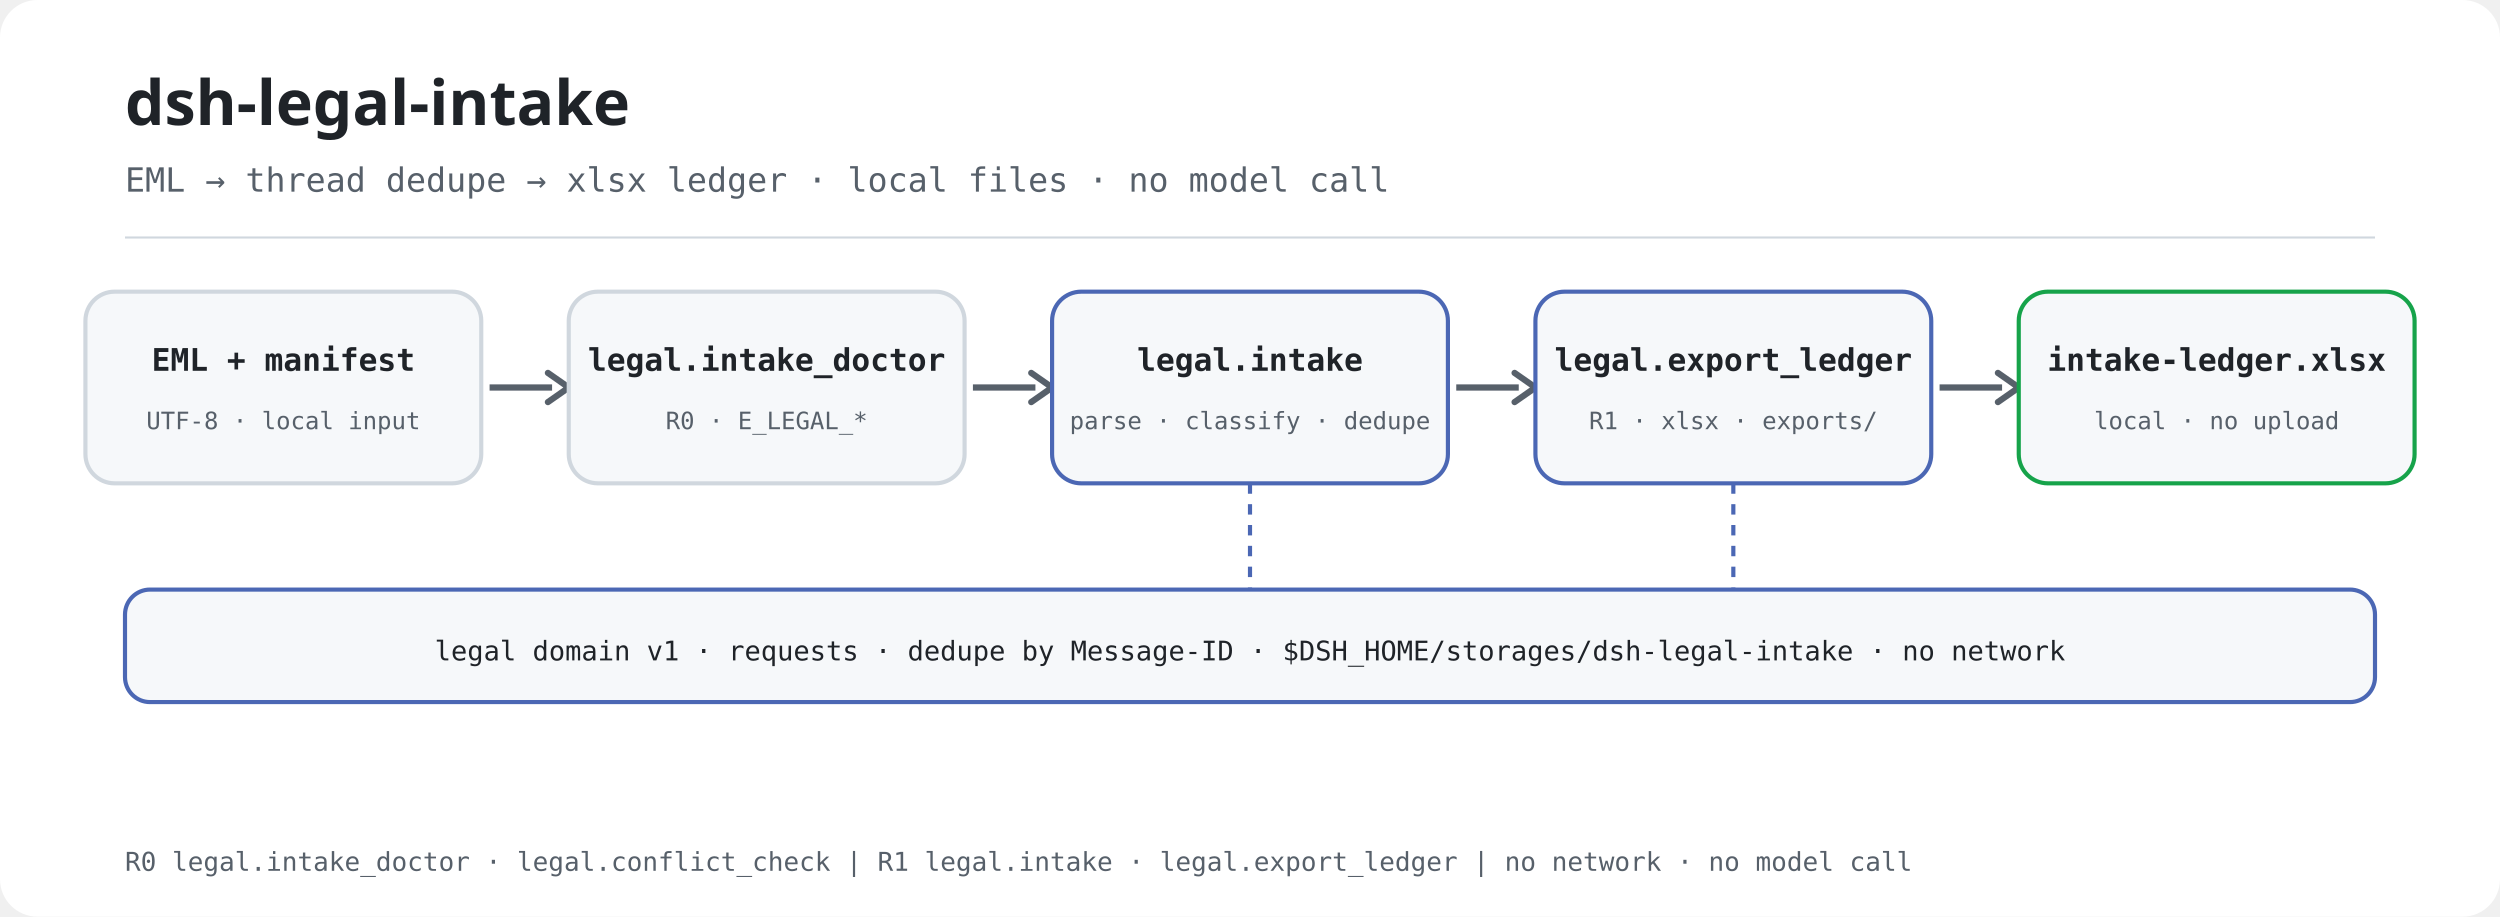
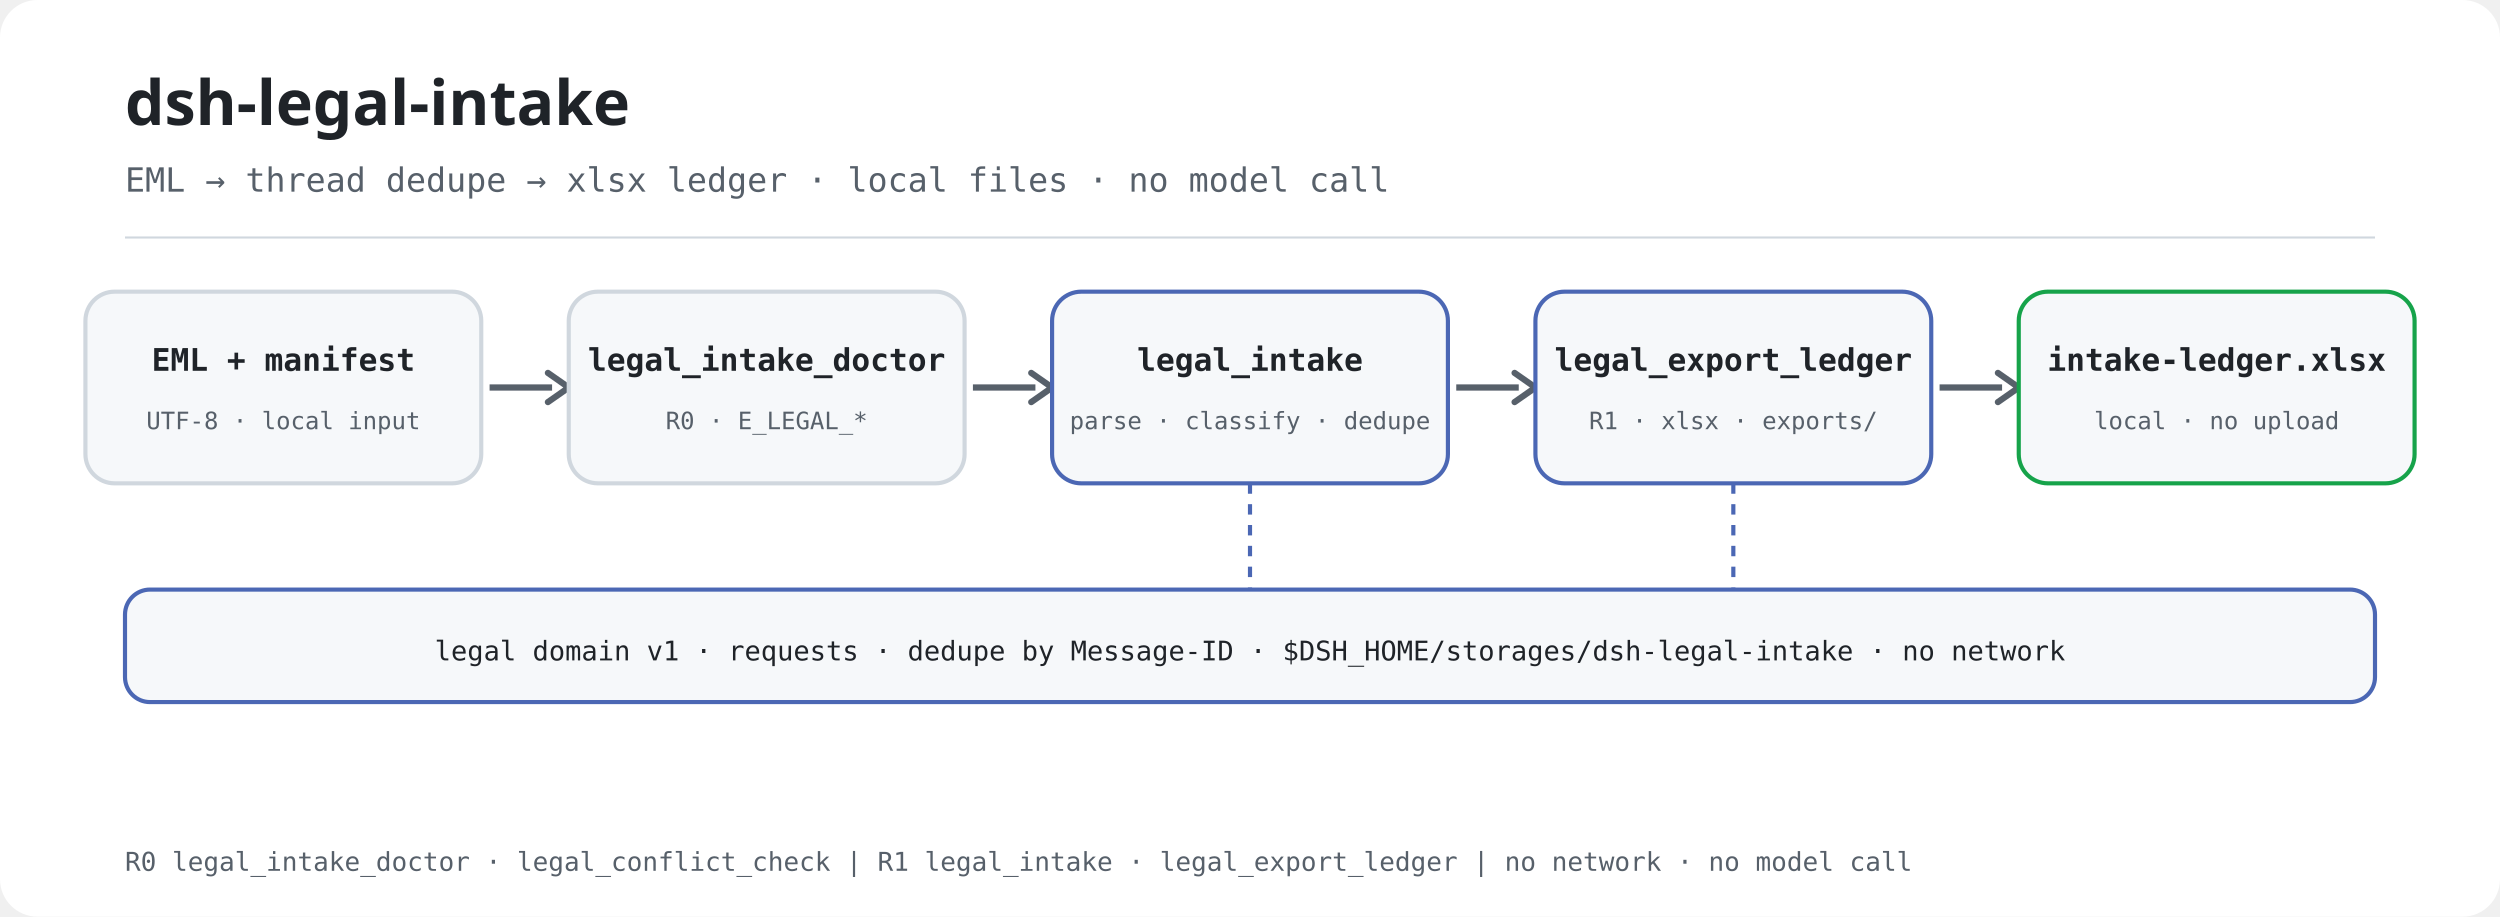
<svg xmlns="http://www.w3.org/2000/svg" width="1200" height="440" viewBox="0 0 1200 440" role="img" aria-label="dsh-legal-intake data flow">
  <rect width="1200" height="440" rx="18" fill="#ffffff" />
  <text x="60" y="60" fill="#1f2328" font-family="ui-sans-serif,system-ui,sans-serif" font-size="30" font-weight="700">dsh-legal-intake</text>
  <text x="60" y="92" fill="#57606a" font-family="ui-monospace,monospace" font-size="16">EML → thread dedupe → xlsx ledger · local files · no model call</text>
  <line x1="60" y1="114" x2="1140" y2="114" stroke="#d0d7de" />
  <rect x="41" y="140" width="190" height="92" rx="14" fill="#f6f8fa" stroke="#d0d7de" stroke-width="2" />
  <text x="136" y="178" fill="#1f2328" text-anchor="middle" font-family="ui-monospace,monospace" font-size="15" font-weight="700">EML + manifest</text>
  <text x="136" y="206" fill="#57606a" text-anchor="middle" font-family="ui-monospace,monospace" font-size="11.5">UTF-8 · local input</text>
  <path d="M235 186h30" stroke="#57606a" stroke-width="3" />
  <path d="M263 179l10 7-10 7" fill="none" stroke="#57606a" stroke-width="3" stroke-linecap="round" stroke-linejoin="round" />
  <rect x="273" y="140" width="190" height="92" rx="14" fill="#f6f8fa" stroke="#d0d7de" stroke-width="2" />
-   <text x="368" y="178" fill="#1f2328" text-anchor="middle" font-family="ui-monospace,monospace" font-size="15" font-weight="700">legal.intake_doctor</text>
+   <text x="368" y="178" fill="#1f2328" text-anchor="middle" font-family="ui-monospace,monospace" font-size="15" font-weight="700">legal_intake_doctor</text>
  <text x="368" y="206" fill="#57606a" text-anchor="middle" font-family="ui-monospace,monospace" font-size="11.5">R0 · E_LEGAL_*</text>
  <path d="M467 186h30" stroke="#57606a" stroke-width="3" />
  <path d="M495 179l10 7-10 7" fill="none" stroke="#57606a" stroke-width="3" stroke-linecap="round" stroke-linejoin="round" />
  <rect x="505" y="140" width="190" height="92" rx="14" fill="#f6f8fa" stroke="#4B67B4" stroke-width="2" />
-   <text x="600" y="178" fill="#1f2328" text-anchor="middle" font-family="ui-monospace,monospace" font-size="15" font-weight="700">legal.intake</text>
+   <text x="600" y="178" fill="#1f2328" text-anchor="middle" font-family="ui-monospace,monospace" font-size="15" font-weight="700">legal_intake</text>
  <text x="600" y="206" fill="#57606a" text-anchor="middle" font-family="ui-monospace,monospace" font-size="11.5">parse · classify · dedupe</text>
  <path d="M699 186h30" stroke="#57606a" stroke-width="3" />
  <path d="M727 179l10 7-10 7" fill="none" stroke="#57606a" stroke-width="3" stroke-linecap="round" stroke-linejoin="round" />
  <rect x="737" y="140" width="190" height="92" rx="14" fill="#f6f8fa" stroke="#4B67B4" stroke-width="2" />
-   <text x="832" y="178" fill="#1f2328" text-anchor="middle" font-family="ui-monospace,monospace" font-size="15" font-weight="700">legal.export_ledger</text>
+   <text x="832" y="178" fill="#1f2328" text-anchor="middle" font-family="ui-monospace,monospace" font-size="15" font-weight="700">legal_export_ledger</text>
  <text x="832" y="206" fill="#57606a" text-anchor="middle" font-family="ui-monospace,monospace" font-size="11.5">R1 · xlsx · exports/</text>
  <path d="M931 186h30" stroke="#57606a" stroke-width="3" />
  <path d="M959 179l10 7-10 7" fill="none" stroke="#57606a" stroke-width="3" stroke-linecap="round" stroke-linejoin="round" />
  <rect x="969" y="140" width="190" height="92" rx="14" fill="#f6f8fa" stroke="#16a34a" stroke-width="2" />
  <text x="1064" y="178" fill="#1f2328" text-anchor="middle" font-family="ui-monospace,monospace" font-size="15" font-weight="700">intake-ledger.xlsx</text>
  <text x="1064" y="206" fill="#57606a" text-anchor="middle" font-family="ui-monospace,monospace" font-size="11.5">local · no upload</text>
  <path d="M600 232v51" stroke="#4B67B4" stroke-width="2" stroke-dasharray="5 5" />
  <path d="M832 232v51" stroke="#4B67B4" stroke-width="2" stroke-dasharray="5 5" />
  <rect x="60" y="283" width="1080" height="54" rx="12" fill="#f6f8fa" stroke="#4B67B4" stroke-width="2" />
  <text x="600" y="317" fill="#1f2328" text-anchor="middle" font-family="ui-monospace,monospace" font-size="13">legal domain v1 · requests · dedupe by Message-ID · $DSH_HOME/storages/dsh-legal-intake · no network</text>
-   <text x="60" y="418" fill="#57606a" font-family="ui-monospace,monospace" font-size="12.5">R0 legal.intake_doctor · legal.conflict_check | R1 legal.intake · legal.export_ledger | no network · no model call</text>
+   <text x="60" y="418" fill="#57606a" font-family="ui-monospace,monospace" font-size="12.5">R0 legal_intake_doctor · legal_conflict_check | R1 legal_intake · legal_export_ledger | no network · no model call</text>
</svg>
